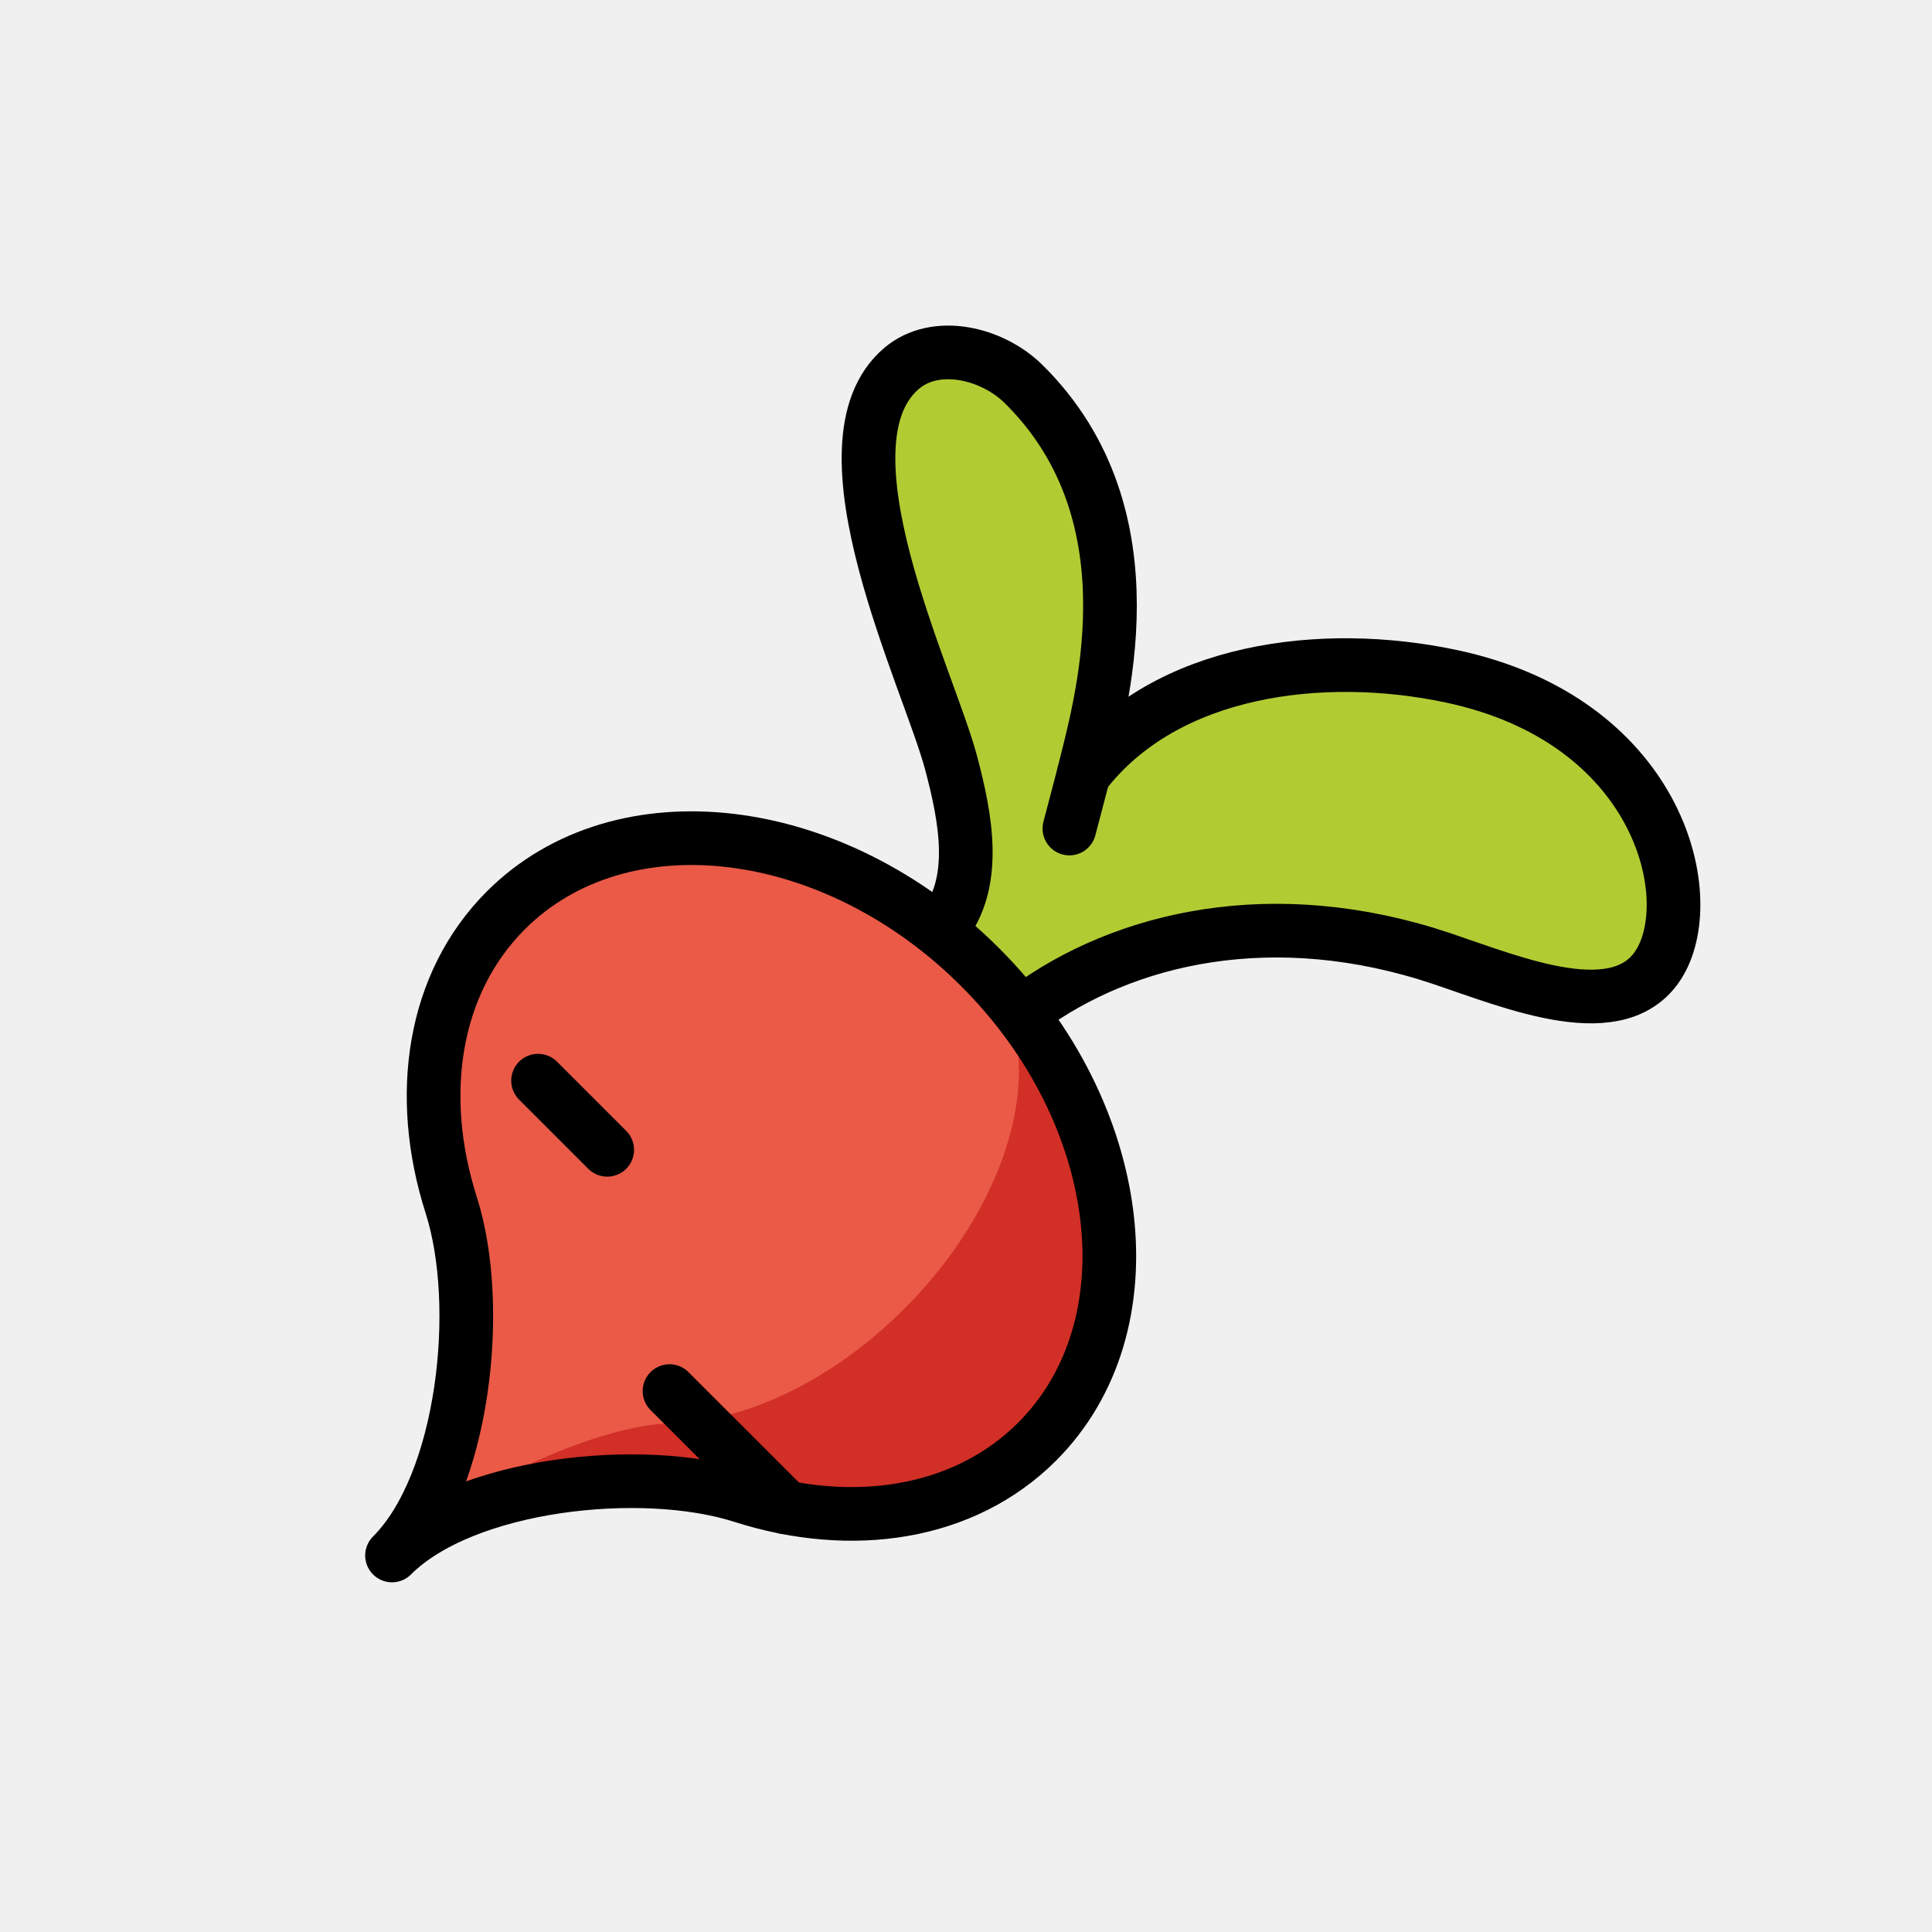
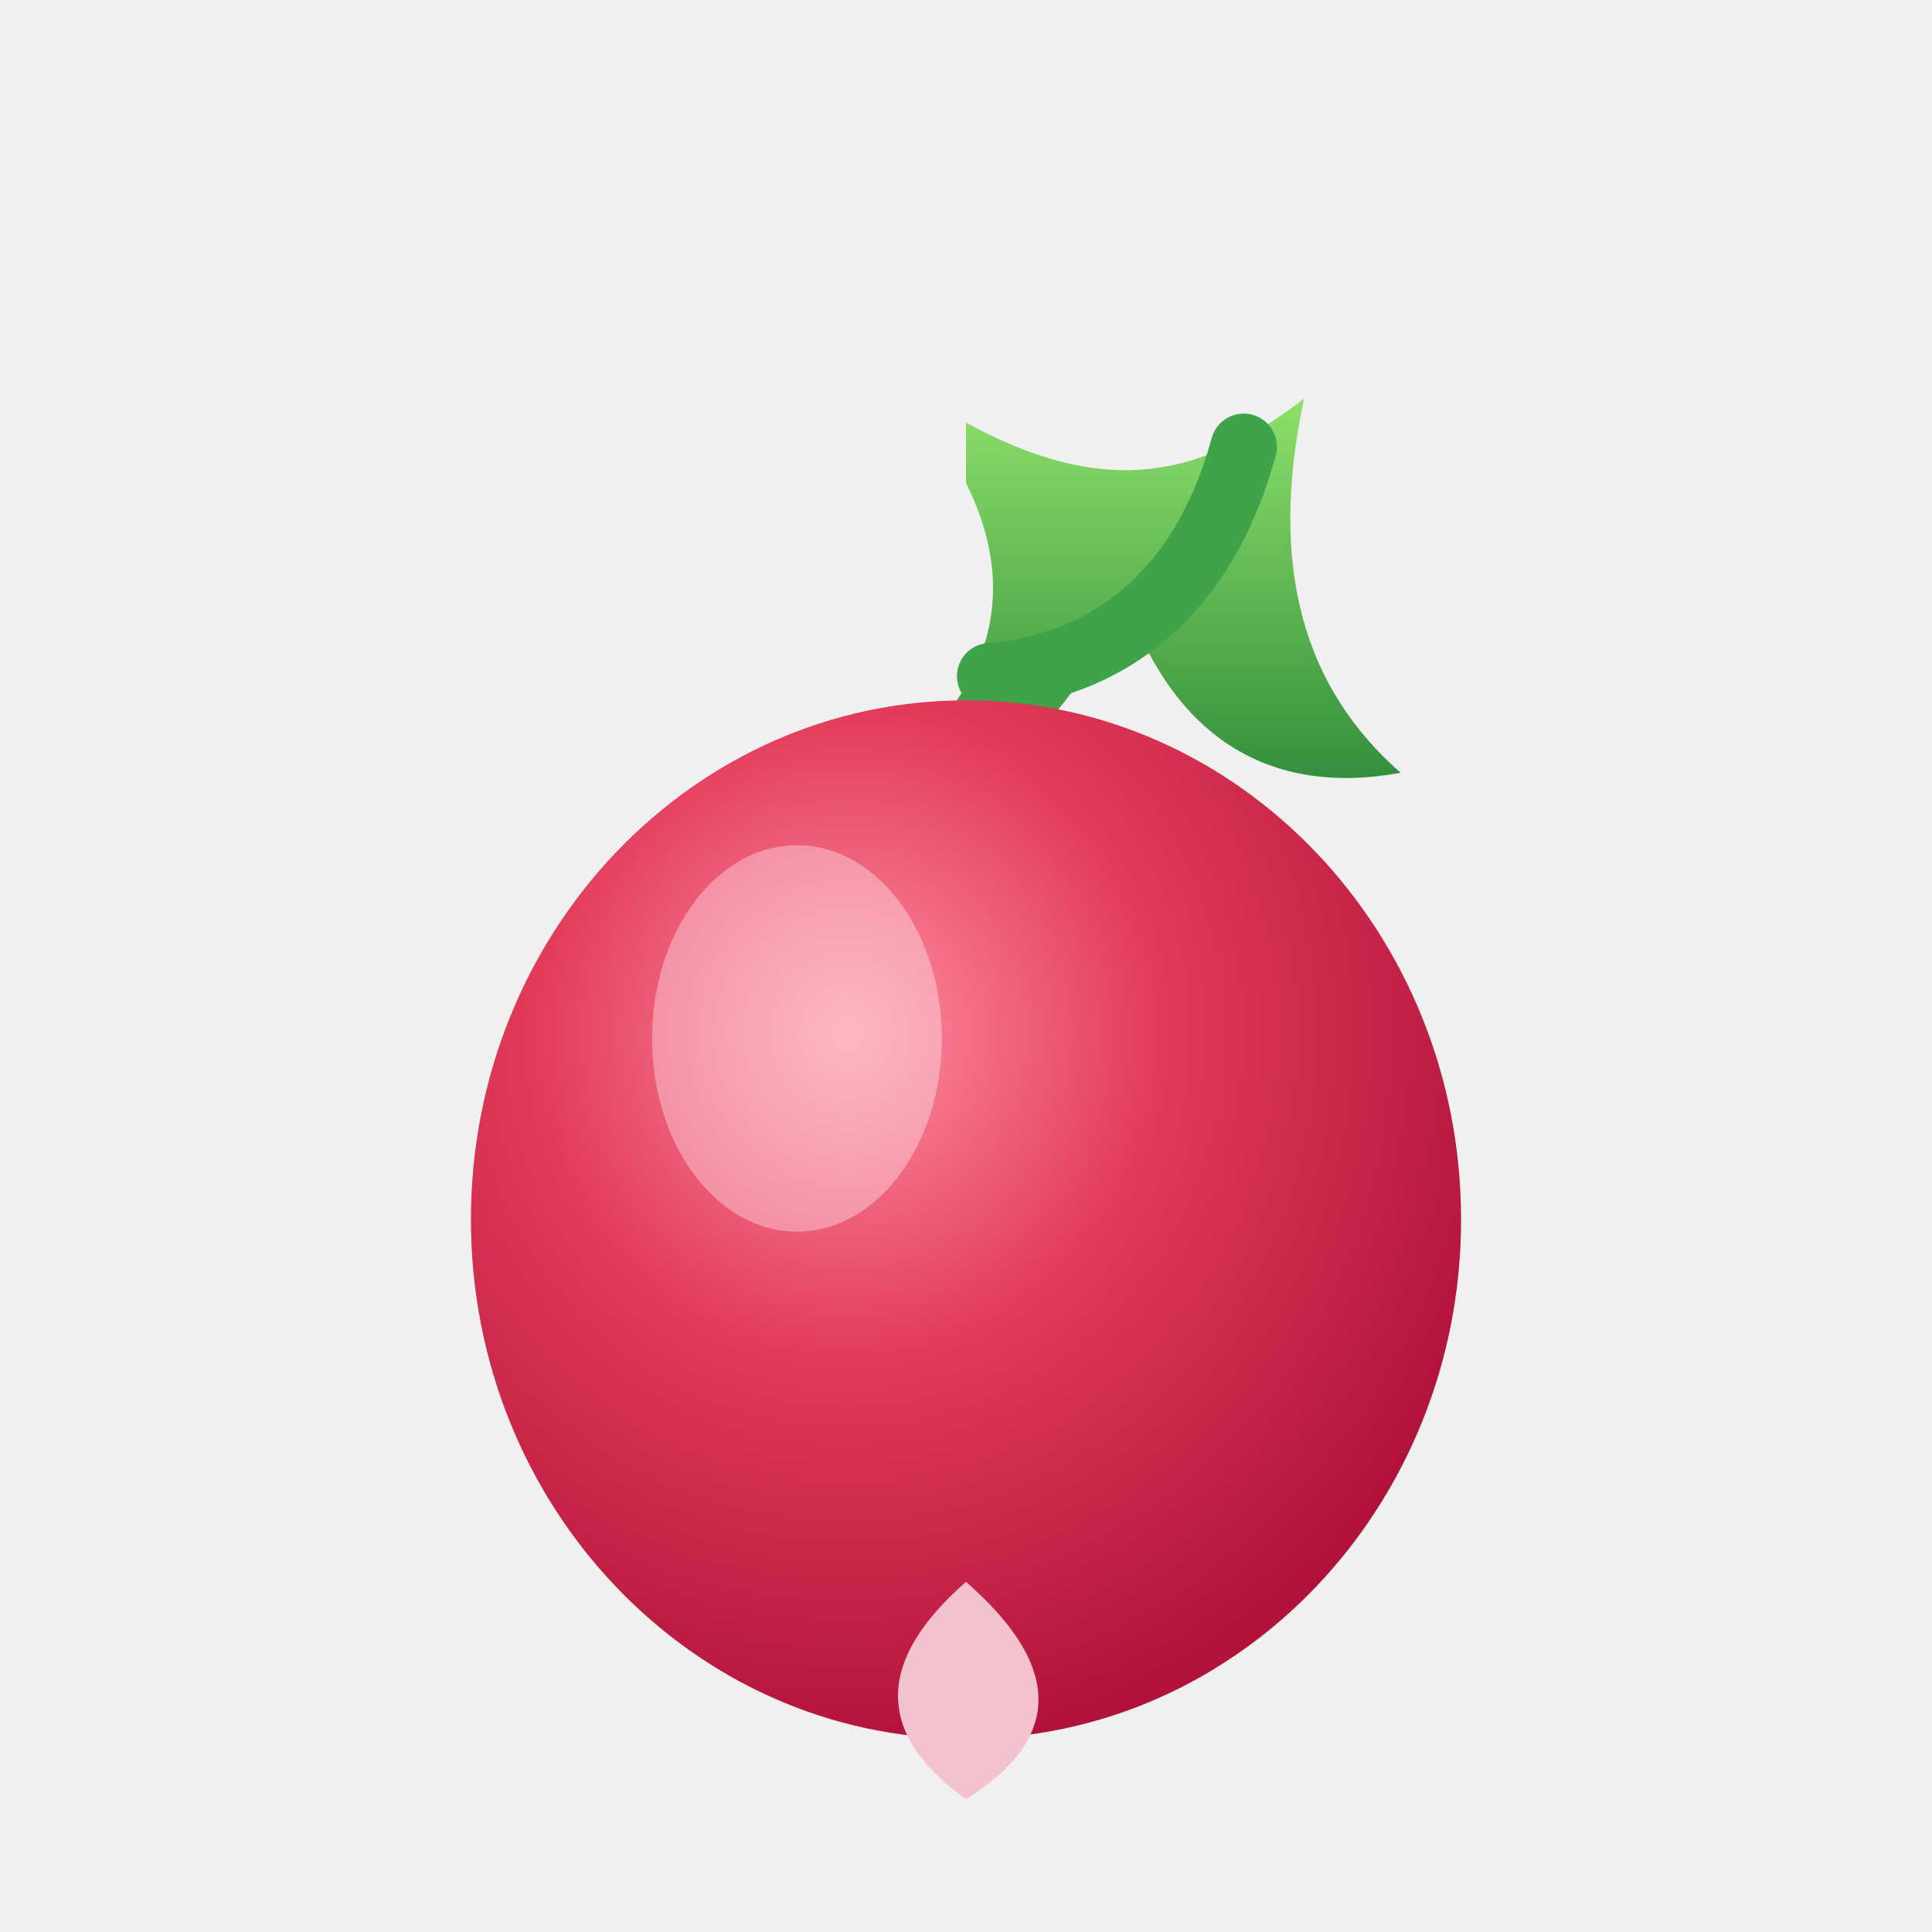
- <svg xmlns="http://www.w3.org/2000/svg" id="emoji" viewBox="0 0 72 72">
-   <g id="color">
-     <path fill="#d22f27" d="M36.53,36.047c5.467,5.467,6.416,13.383,2.119,17.68-2.722,2.722-6.896,3.339-10.981,2.035v-0c-3.746-1.201-10.37-.484-13.059,2.206,2.689-2.689,3.407-9.313,2.206-13.059h-0c-1.304-4.084-.687-8.259,2.035-10.981,4.297-4.297,12.212-3.348,17.68,2.119Z" />
-     <path fill="#ea5a47" d="M14.609,57.967c2.689-2.689,3.407-9.313,2.206-13.059h-0c-1.304-4.084-.687-8.259,2.035-10.981,4.297-4.297,12.212-3.348,17.68,2.119,2.734,2.734,1.466,8.433-2.83,12.73-2.722,2.722-6.007,4.228-8.744,4.272v-0c-2.509.036-7.656,2.23-10.346,4.919Z" />
-     <path fill="#b1cc33" d="M38.228,37.634c3.686-2.728,9.27-4.003,15.509-1.908,2.695.905,6.674,2.589,8.12.142,1.5-2.538-.082-9.033-7.773-10.666-4.754-1.01-10.658-.326-13.705,3.67.581-2.399,2.793-9.592-2.228-14.556-1.18-1.167-3.282-1.662-4.548-.59-3.322,2.815,1.009,11.569,1.839,14.693.547,2.061,1.024,4.487-.325,6.139" />
-   </g>
-   <g id="line">
-     <line x1="20.052" x2="22.629" y1="40.273" y2="42.85" fill="none" stroke="#000" stroke-linecap="round" stroke-linejoin="round" stroke-width="2" />
-     <line x1="24.951" x2="29.287" y1="51.842" y2="56.177" fill="none" stroke="#000" stroke-linecap="round" stroke-linejoin="round" stroke-width="2" />
-     <path fill="none" stroke="#000" stroke-linecap="round" stroke-linejoin="round" stroke-width="2" d="M38.228,37.634c3.686-2.728,9.27-4.003,15.509-1.908,2.695.905,6.674,2.589,8.12.142,1.5-2.538-.082-9.033-7.773-10.666-4.754-1.01-10.658-.326-13.705,3.67.581-2.399,2.793-9.592-2.228-14.556-1.18-1.167-3.282-1.662-4.548-.59-3.322,2.815,1.009,11.569,1.839,14.693.547,2.061,1.024,4.487-.325,6.139" />
-     <path fill="none" stroke="#000" stroke-linecap="round" stroke-linejoin="round" stroke-width="2" d="M36.53,36.047c5.467,5.467,6.416,13.383,2.119,17.68-2.722,2.722-6.896,3.339-10.981,2.035v-0c-3.746-1.201-10.37-.484-13.059,2.206,2.689-2.689,3.407-9.313,2.206-13.059h-0c-1.304-4.084-.687-8.259,2.035-10.981,4.297-4.297,12.212-3.348,17.68,2.119Z" />
-     <line x1="40.38" x2="39.853" y1="28.871" y2="30.877" fill="none" stroke="#000" stroke-linecap="round" stroke-linejoin="round" stroke-width="2" />
-   </g>
+ <svg xmlns="http://www.w3.org/2000/svg" viewBox="0 0 32 32">
+   <defs>
+     <radialGradient id="r" cx="38%" cy="32%" r="70%">
+       <stop offset="0%" stop-color="#FF8FA3" />
+       <stop offset="45%" stop-color="#E23B5A" />
+       <stop offset="100%" stop-color="#B1123A" />
+     </radialGradient>
+     <linearGradient id="leaf" x1="0" y1="0" x2="0" y2="1">
+       <stop offset="0%" stop-color="#8EE06A" />
+       <stop offset="100%" stop-color="#2E8B3A" />
+     </linearGradient>
+   </defs>
+   <path d="M16 8c1.2 2.4-.2 4.2-2 5.2 2.4.1 3.8-1.2 4.6-3.4.8 2.4 2.4 3.4 4.6 3-1.6-1.4-2.2-3.4-1.6-6.2-1.8 1.4-3.4 1.6-5.6.4z" fill="url(#leaf)" />
+   <path d="M16.4 11.2c2.2-.2 3.6-1.6 4.2-3.8" fill="none" stroke="#3FA34A" stroke-width="1.1" stroke-linecap="round" />
+   <ellipse cx="16" cy="20.2" rx="8.2" ry="8.6" fill="url(#r)" />
+   <ellipse cx="13.2" cy="17.2" rx="2.4" ry="3.2" fill="#fff" opacity="0.35" />
+   <path d="M16 26.2c1.6 1.4 1.6 2.6 0 3.6-1.4-1-1.6-2.2 0-3.6z" fill="#F4C2CF" />
</svg>
